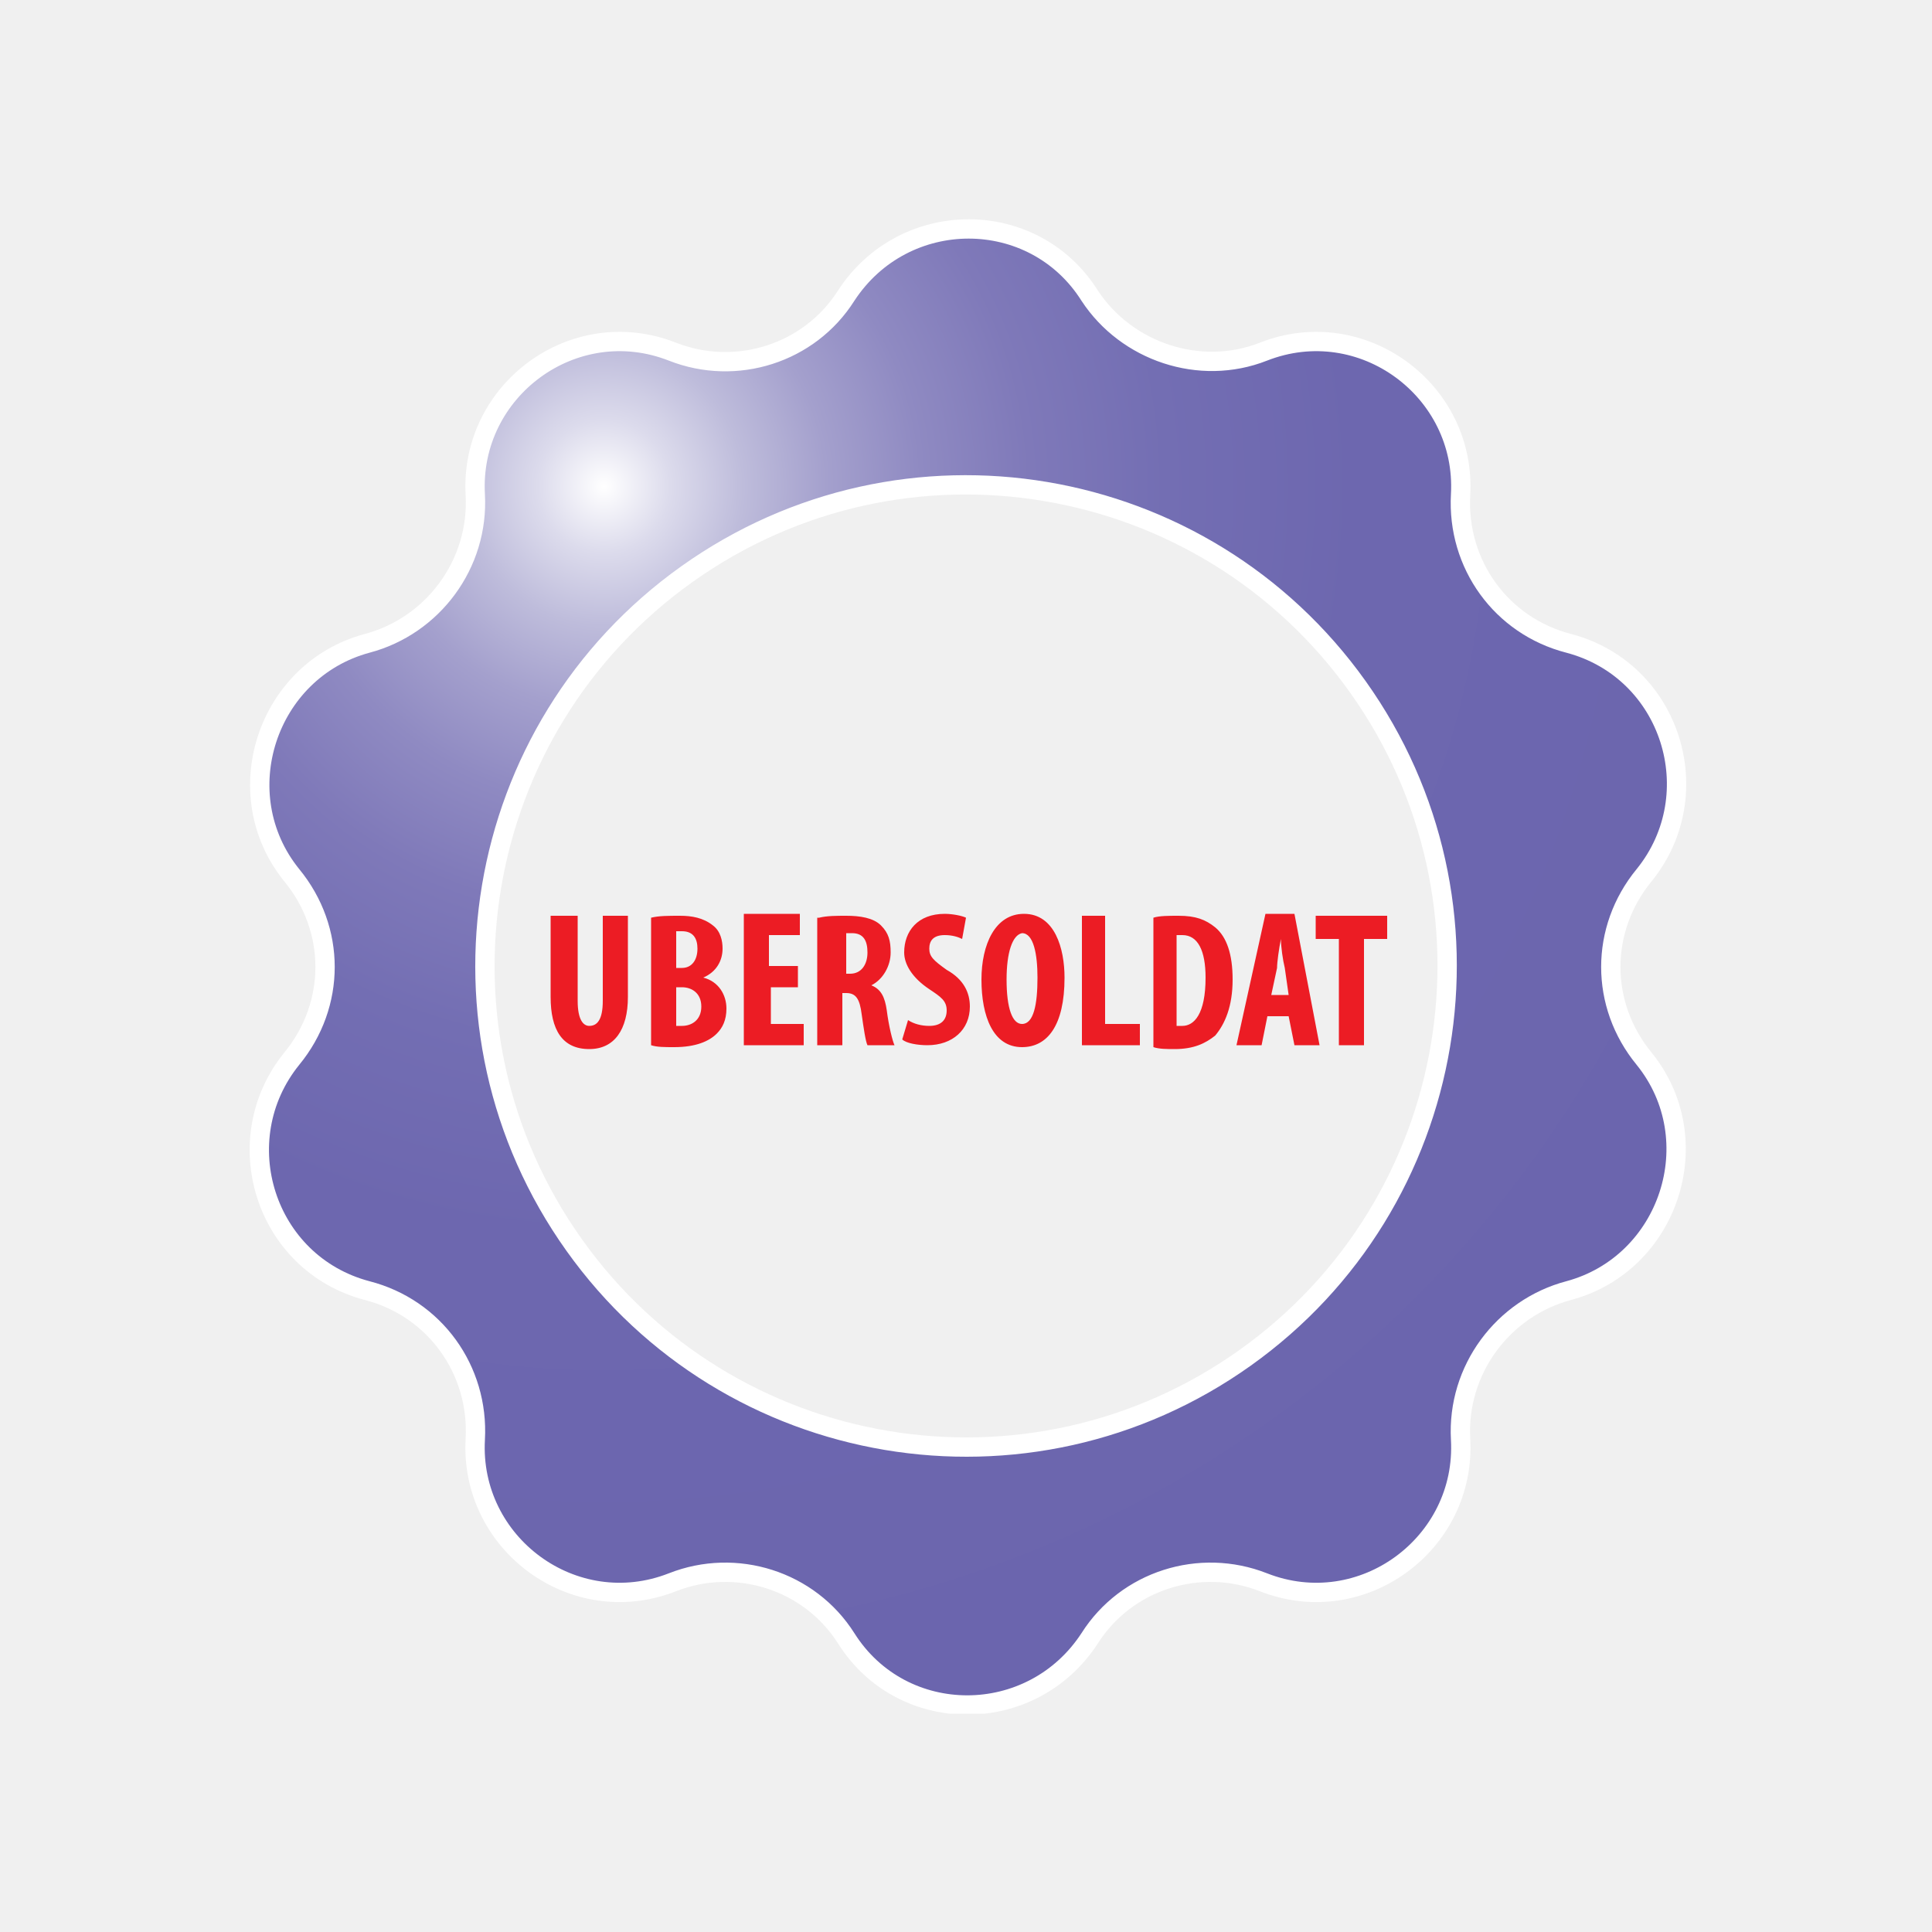
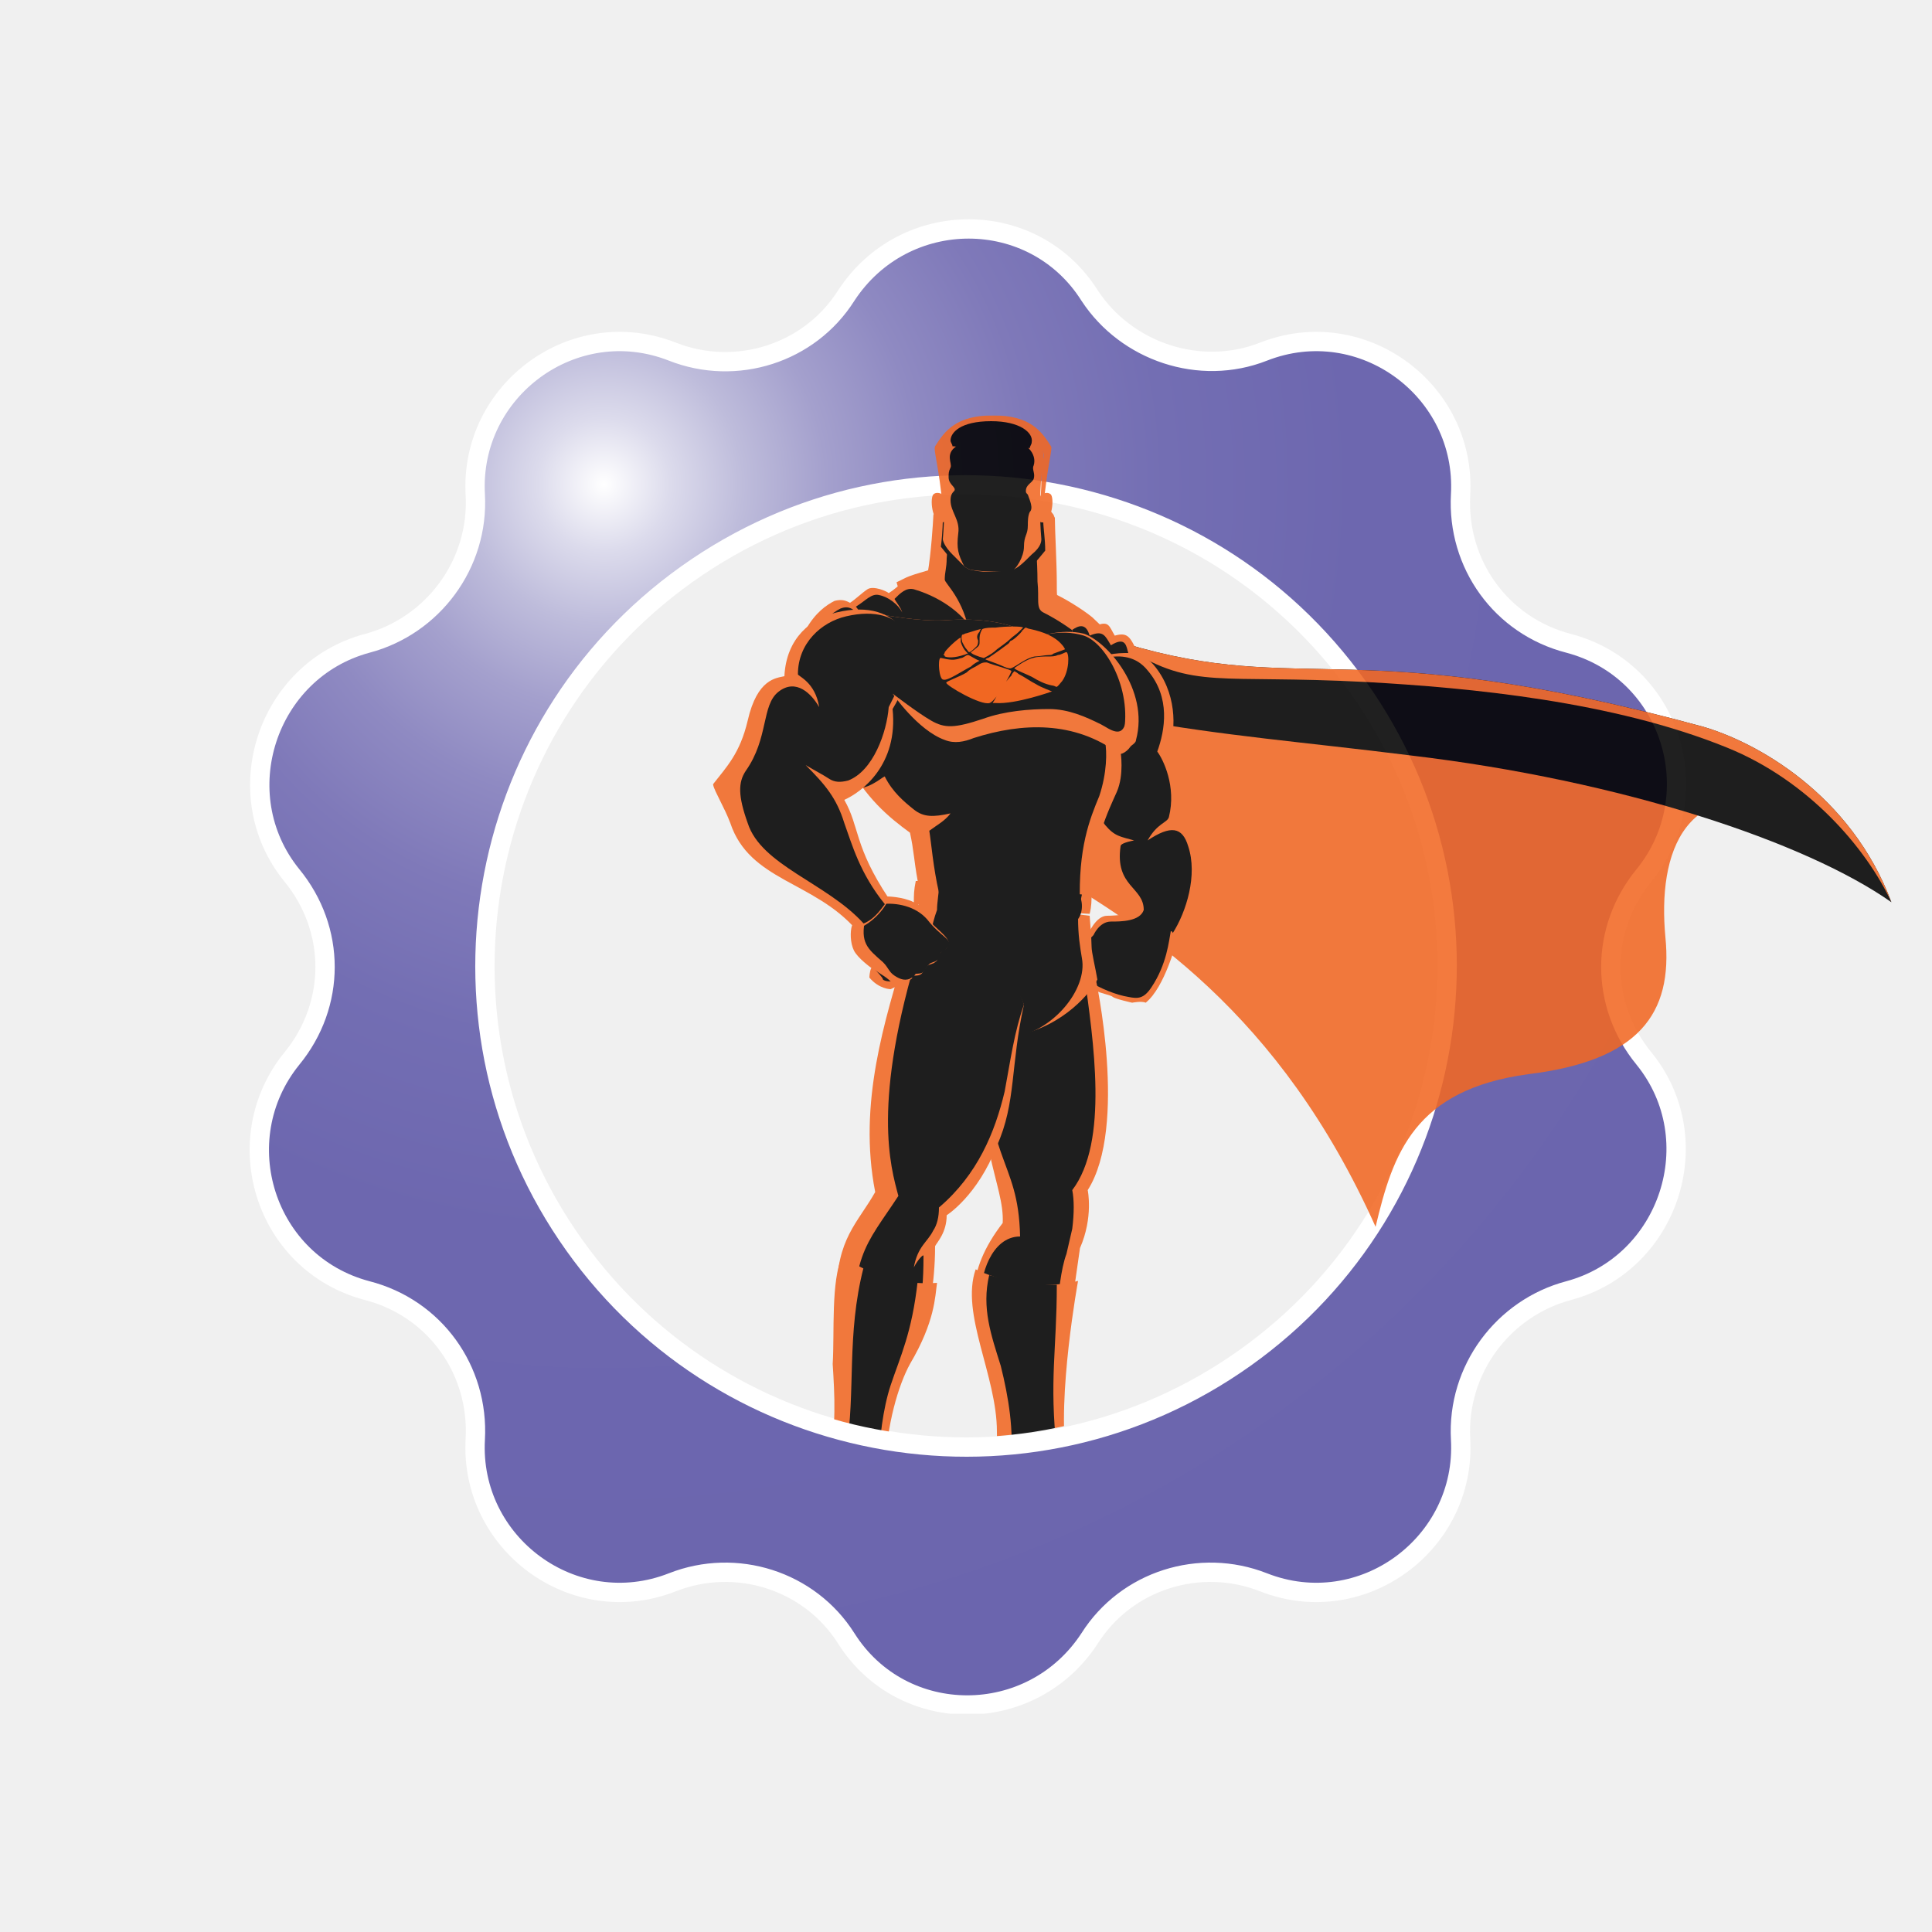
<svg xmlns="http://www.w3.org/2000/svg" xmlns:xlink="http://www.w3.org/1999/xlink" width="100" height="100" viewBox="0 0 100 100">
-   <style>.st0{fill:#353B51;} .st1{clip-path:url(#SVGID_2_);} .st2{clip-path:url(#SVGID_4_);fill:url(#SVGID_5_);} .st3{clip-path:url(#SVGID_7_);fill:none;stroke:#FFFFFF;stroke-miterlimit:10;} .st4{fill:#EC1C24;} .st5{clip-path:url(#SVGID_9_);} .st6{clip-path:url(#SVGID_11_);fill:url(#SVGID_12_);} .st7{clip-path:url(#SVGID_14_);fill:none;stroke:#FFFFFF;stroke-miterlimit:10;}</style>
+   <style>.st0{fill:#FFFFFF;} .st1{clip-path:url(#SVGID_2_);} .st2{clip-path:url(#SVGID_4_);fill:url(#SVGID_5_);} .st3{clip-path:url(#SVGID_7_);fill:none;stroke:#FFFFFF;stroke-miterlimit:10;} .st4{filter:url(#Adobe_OpacityMaskFilter);} .st5{fill:#231F20;stroke:#FFFFFF;stroke-miterlimit:10;} .st6{mask:url(#SVGID_8_);} .st7{fill-rule:evenodd;clip-rule:evenodd;fill:#F16722;} .st8{fill-rule:evenodd;clip-rule:evenodd;fill:#F16722;stroke:#F16722;stroke-miterlimit:10;} .st9{fill-rule:evenodd;clip-rule:evenodd;} .st10{fill:#F16722;} .st11{clip-path:url(#SVGID_10_);} .st12{clip-path:url(#SVGID_12_);fill:url(#SVGID_13_);} .st13{clip-path:url(#SVGID_15_);fill:none;stroke:#FFFFFF;stroke-miterlimit:10;} .st14{filter:url(#Adobe_OpacityMaskFilter_1_);} .st15{mask:url(#SVGID_16_);}</style>
  <defs>
    <path id="SVGID_1_" d="M12.8 11.3h74.5v77.4H12.8z" />
  </defs>
  <clipPath id="SVGID_2_">
    <use xlink:href="#SVGID_1_" overflow="visible" />
  </clipPath>
  <g class="st1">
    <defs>
      <path id="SVGID_3_" d="M29.7 64.5c-8-11.2-5.4-26.8 5.8-34.8 11.2-8 26.8-5.4 34.8 5.8 8 11.2 5.4 26.8-5.8 34.8-4.4 3.1-9.4 4.6-14.4 4.6-7.9 0-15.5-3.6-20.4-10.4M44 15.2c-2 3-5.7 4.2-9 2.8-5.1-2-10.5 1.9-10.3 7.3.2 3.6-2.2 6.7-5.6 7.6-5.3 1.4-7.4 7.7-4 12 2.2 2.8 2.2 6.7-.1 9.5-3.5 4.2-1.5 10.6 3.8 12 3.4.9 5.7 4.2 5.5 7.7-.3 5.4 5 9.4 10.1 7.5 3.3-1.2 7.1 0 9 3 2.9 4.6 9.6 4.7 12.6.1 2-3 5.7-4.2 9-2.8 5.1 2 10.5-1.9 10.3-7.3-.2-3.6 2.2-6.7 5.6-7.6 5.3-1.4 7.4-7.7 4-12-2.2-2.8-2.2-6.7.1-9.5 3.5-4.2 1.5-10.6-3.8-12-3.4-.9-5.7-4.2-5.5-7.7.3-5.4-5-9.4-10.1-7.5-3.3 1.2-7.1 0-9-3-1.5-2.3-3.9-3.5-6.4-3.5-2.3 0-4.7 1.1-6.2 3.4" />
    </defs>
    <clipPath id="SVGID_4_">
      <use xlink:href="#SVGID_3_" overflow="visible" />
    </clipPath>
-     <radialGradient id="SVGID_5_" cx=".016" cy="100.253" r="1" gradientTransform="matrix(47.4546 47.4546 47.4546 -47.4546 -4727.22 4781.493)" gradientUnits="userSpaceOnUse">
+     <radialGradient id="SVGID_5_" cx="1.069" cy="-.8" r="1" gradientTransform="matrix(47.4546 47.4546 47.4546 -47.4546 18.2353 -63.9626)" gradientUnits="userSpaceOnUse">
      <stop offset="0" stop-color="#FFF" />
      <stop offset=".052" stop-color="#DCDBEC" />
      <stop offset=".109" stop-color="#BEBCDB" />
      <stop offset=".174" stop-color="#A4A0CD" />
      <stop offset=".248" stop-color="#8F8AC2" />
      <stop offset=".333" stop-color="#7F79B9" />
      <stop offset=".439" stop-color="#736EB3" />
      <stop offset=".588" stop-color="#6D67AF" />
      <stop offset="1" stop-color="#6B65AE" />
    </radialGradient>
    <path class="st2" d="M50-26.8l77.3 77.4L50 127.9l-77.3-77.3" />
  </g>
  <g class="st1">
    <defs>
      <path id="SVGID_6_" d="M12.8 11.3h74.5v77.4H12.8z" />
    </defs>
    <clipPath id="SVGID_7_">
      <use xlink:href="#SVGID_6_" overflow="visible" />
    </clipPath>
    <path class="st3" d="M65.4 18.2c5.1-2 10.5 2 10.2 7.4-.2 3.6 2.1 6.8 5.6 7.7 5.3 1.4 7.3 7.8 3.9 12-2.3 2.8-2.3 6.7 0 9.5 3.4 4.2 1.3 10.6-3.9 12-3.4.9-5.8 4.1-5.6 7.7.3 5.4-5.1 9.4-10.2 7.4-3.3-1.3-7.1-.1-9 2.9-3 4.6-9.7 4.6-12.6 0-1.9-3-5.7-4.2-9-2.9-5.1 2-10.5-2-10.2-7.4.2-3.6-2.1-6.8-5.6-7.7-5.3-1.4-7.3-7.8-3.9-12 2.3-2.8 2.3-6.7 0-9.5-3.4-4.2-1.3-10.6 3.9-12 3.4-.9 5.8-4.1 5.6-7.7-.3-5.4 5.1-9.4 10.2-7.4 3.3 1.3 7.1.1 9-2.9 3-4.6 9.7-4.6 12.6 0 1.9 2.9 5.7 4.2 9 2.9z" />
    <ellipse transform="matrix(0.8145 -0.5802 0.5802 0.8145 -19.7331 38.2829)" class="st3" cx="50" cy="50" rx="24.9" ry="24.9" />
  </g>
+   <defs>
+     <filter id="Adobe_OpacityMaskFilter" filterUnits="userSpaceOnUse" x="36.9" y="21.5" width="61.1" height="60.5">
+       <feColorMatrix values="-1 0 0 0 1 0 -1 0 0 1 0 0 -1 0 1 0 0 0 1 0" color-interpolation-filters="sRGB" result="source" />
+     </filter>
+   </defs>
+   <mask maskUnits="userSpaceOnUse" x="36.9" y="21.5" width="61.1" height="60.5" id="SVGID_8_">
+     <path class="st4 st5" d="M29.7 64.5c-8-11.2-5.4-26.8 5.8-34.8 2.5-1.8 5.2-3 8-3.8.5-.1 0-5.3.5-5.4 4.5-.9 9.1-.5 13.4 1 .3.1 1.6 5.2 1.9 5.3 3.6 1.5 6.9 3.8 9.6 6.9.5.6 27.7 1.8 28.1 2.4 6.2 8.6-3.3 25.6-8.8 33.9-.1.2-17.7-6-17.9-5.8-1.6 2.2-3.6 4.2-5.9 5.9-11.2 8.2-26.7 5.6-34.7-5.6z" />
+   </mask>
+   <g class="st6">
+     <path class="st7" d="M58.2 33.3c4.2 2.2 11.4 1.9 22.5 3.9 2.8.5 10.5 2.2 12.8 4.7-6.4-2.1-7.7 2.3-7.3 6.6.4 4-1.4 6.4-7.1 7.1-5.9.8-7 4.1-7.9 7.9C61.3 41.4 42.7 45 41.9 33.1c-.1-2.9 16.3.2 16.3.2z" />
+     <path class="st8" d="M48.8 26.9s-.1 1.8-.3 2.9c0 .2-.9.3-1.5.6 1.2 4.2 8.4 4.1 9.4 2.1-.4-.4-1.4-1-1.8-1.2-.4-.2-.4-.2-.4-1.1 0-1-.1-2.8-.1-3.3-.2-.5-4.6-.5-5.3 0z" />
+     <path class="st9" d="M49.1 26.9s0 1-.1 2c0 .5-.1.7-.1 1.1 0 .2 1 1 1.3 2.9 1.4 3.7 4.5 1.9 5.8.1-.5-.4-1.2-.9-2-1.3-.4-.2-.2-.7-.3-1.6 0-1-.1-2.4-.2-2.9-.1-.6-3.7-.8-4.4-.3z" />
+     <path class="st9" d="M48.8 26.9s0 .6-.1 1.4c.4.5.9 1.1 1.2 1.5.3.3.9.2 1.5.2.5 0 1 .1 1.2 0 .5-.3 1.1-1 1.5-1.5 0-.6-.1-1.2-.1-1.5-.1-.6-4.5-.6-5.2-.1z" />
+     <path class="st7" d="M48.8 25.6s-.3-.2-.5 0c-.2.3 0 1.7.6 1.4.2-.7 0-1.3-.1-1.4zM53.9 25.6s.3-.2.5 0c.2.3 0 1.7-.6 1.4-.2-.7 0-1.3.1-1.4z" />
+     <path class="st7" d="M51.4 29.6c-.3 0-.7 0-1.1-.1-.1 0-.3-.1-.4-.2l-.6-.6c-.4-.4-.5-.7-.5-.8.2-2.2-.1-4.1-.1-4.1s-.2-.9.9-1.2c1.1-.2 1.7-.3 1.7-.3s.7 0 1.8.3c1.1.2.9 1.2.9 1.2s-.3 1.8-.1 4.1c0 .1 0 .4-.5.8-.4.4-.7.7-1 .8-.3 0-.7.1-1 .1z" />
+     <path class="st9" d="M50.3 29.5c-.1 0-.3-.1-.4-.2-.3-.6-.4-.9-.3-1.7.1-.7-.4-1.1-.4-1.7 0-.3.1-.4.2-.5.1-.2-.3-.3-.3-.7 0-.2 0-.3.1-.5s-.3-.7.3-1.1c1.5-.8 1.5-.4 2.7-.3.9 0 1.5.7 1.3 1.3-.1.2.1.4 0 .7-.1.2-.4.3-.4.6 0 .1 0 .1.1.2.1.3.3.7.1.9-.1.2-.1.5-.1.7 0 .5-.2.5-.2 1.1 0 .5-.4 1.2-.7 1.3-.4 0-1.4 0-2-.1z" />
+     <path class="st7" d="M51.4 21.5c-1.9 0-2.5.8-3 1.6-.1.2.2 1 .4 3.2h.2s-.2-.6-.1-1.4c0-.7.2-.7 0-.9-.1-.2-.3-.5.2-.9.5-.3 1.3.3 2.3.3 1 0 1.8-.7 2.3-.3.5.3.3.7.2.9-.1.2 0 .1 0 .9 0 .7-.1 1.4-.1 1.4h.2c.2-2.2.5-3.1.4-3.2-.5-.8-1.1-1.6-3-1.6zM60.9 48.7s-.6 2.4-1.6 3.2c-.2-.1-.7 0-.7 0s-.9-.2-1-.3c-.1-.1-.7-.2-.8-.3l-.1-.1c-.1-.1 1.2-1.1 1-1.2-.1-.1-.3-.1-.3-.1-.1-.2-1.4-.4-1.4-.7.1-.5.3-.8.3-.8s.4-1 1-1c.5 0 1.6-.1 1.8-.4.2-.4 1.8.5 1.8 1.7z" />
+     <path class="st9" d="M58.2 33.3c9.3 2.8 11.9-.6 29.9 4.3 2.8.8 7.7 3.5 9.8 9.1-4.4-3.1-13.9-6.3-24.9-7.6-5.6-.7-9.6-1-14.6-1.9 0-2-.2-2.7-.2-3.9z" />
+     <path class="st7" d="M58.2 33.3c9.3 2.8 11.9-.6 29.9 4.3 2.8.8 7.7 3.5 9.8 9.1-1.3-2.8-4.3-6.3-8.5-8-5.9-2.4-13.3-3.1-18.7-3.4-7.7-.4-8.9.4-12.3-1.7.1-.1-.1-.1-.2-.3z" />
+     <path class="st7" d="M56.7 33.5s1.7-.5 3 .9c1.2 1.4 1.2 3.3.8 4.4.3.4.9 1.7.4 3.2 1.8 1.9 1.4 4.6-.1 6.8 0 0-.3-1.8-1.9-1.8 0-.7-1.9-1.2-1-3.5-.7-.4-1.2-1.1-1.4-2.3-.2-1 .2-7.7.2-7.7z" />
+     <path class="st9" d="M56.1 34.5s2.1-1.3 3.3.2c1.2 1.4.9 3.1.5 4.2.3.4 1 1.8.6 3.4-.1.3-.6.3-1.1 1.2 1.2-.8 1.8-.7 2.1.3.5 1.5-.1 3.4-.8 4.5 0 0 0-.1-.1-.1-.1.5-.2 1.7-1 2.9-.4.6-.7.6-1.2.5-.6-.1-1.4-.4-2.2-.9-.5-.3-.2-.9-.2-1.2 0-.1 0-.2.1-.3 0-.2.2-.5.5-.8 0 0 .3-.7.9-.7.5 0 1.5 0 1.7-.6 0-1.2-1.5-1.2-1.2-3.3 0-.1.2-.2.7-.3-.7-.2-1-.2-1.5-.8-.3-.4-.6-.9-.7-1.5-.2-1-.4-6.7-.4-6.7z" />
+     <path class="st7" d="M50 32.3c-.2-.3-1-1.7-2.7-2.2-.5-.2-.8.3-1.3.6-.1-.1-.8-.4-1.1-.2-.3.2-.6.5-.9.7-.2-.1-.4-.2-.8-.1-.4.2-1 .6-1.5 1.5-.3 1.5 5.9.4 5.9.4l2.4-.7z" />
+     <path class="st9" d="M50.1 32.3c-.2-.3-1.1-1.3-2.8-1.8-.4-.1-.7.2-1 .5.1.2.3.4.4.7-.2-.4-.7-.8-1.2-.9-.4-.1-.7.3-1.2.6.1.1.2.3.3.5-.4-.3-.6-.6-1.1-.4-.4.2-1.2.8-1.7 1.7-.3 1.5 5.8-.2 5.8-.2l2.5-.7z" />
+     <path class="st7" d="M55.5 32.9v-.7c0-.1-.2-.3-.2-.3v-.1s.4-.3.8-.1c.4.1.6.7.6.7.7-.3.7 0 1 .5.7-.2.8.1 1.2.9 0 0-.5-.1-1.5.1-1.1.1-1.9-1.1-1.9-1z" />
+     <path class="st9" d="M55.5 32.9v-.3c.3-.2.7-.4.9.3.7-.3.8 0 1.1.5.8-.5.8.1.9.4-.3 0-.6 0-1.1.1-1 .1-1.8-1.1-1.8-1z" />
+     <path class="st7" d="M45.6 31.8s2 .4 3.4.3c1.4-.1 3.3 0 4.6.9 0 0 1.3-.5 2.5-.2 1.2.4 3.4 2.9 2.7 5.5 0 .2-.4.4-.8.6 0 0 .2 1.2-.2 2.1-.4.9-1.3 2.7-1.3 5.2 0 .4 0 .7-.1 1.1-2.2-.1-5.7-.5-9.1-.5 0-.5 0-.7.1-1.2h.1c-.2-1.1-.2-1.6-.4-2.5-1.1-.8-2.3-1.8-3.3-3.7-.9-1.5 1.8-7.6 1.8-7.6zM56.7 50.6s1.7 7.7-.4 11c0 0 .3 1.4-.4 3l-.3 2.1c-.4 2.9-1 4.1-1.2 8.7h-1.7s-.2-3.3-.8-5.1c-.3-1-1.6-2.2-1.5-3.5.1-1.1.5-2.2 1.5-3.5.1-2-1.5-3.9-1.3-11.4l6.1-1.3z" />
+     <path class="st9" d="M56.1 50.3c.5 3.6 1.3 8.8-.6 11.3.1.5.1 1.2 0 2-.1.4-.2.9-.3 1.3-.3.8-.4 2.1-.5 2.8-.4 2.9-.2 3.1-.4 7.7h-1.7s-.2-3.3-.8-5.1c-.3-1-.9-1.9-1-3.2-.1-1 .5-3.1 2-3.1-.1-4.2-1.8-3.4-2.3-12.2l5.6-1.5zM45.6 31.8s2 .4 3.4.3c1.4-.1 3.3 0 4.6.9 0 0 1.2-.5 2.5-.1 1.2.4 2.6 3 2 5.3 0 .2-.5 0-.9.2.1.5.1 1.6-.3 2.8-.5 1.2-1.1 2.7-1 5.6-3-.2-4.3-.4-7.3-.6-.3-1.3-.4-2.6-.5-3.2.4-.3.8-.5 1.1-.9-.9.2-1.4.2-1.9-.2s-1.1-.9-1.5-1.7c0-.1-.7.6-1.4.6-.2-.5.8-1.7.6-2.2-.7-1.8.6-6.8.6-6.8z" />
+     <path class="st7" d="M56.4 47.4s.1 1.2.1 1.6c0 .3.2 1.1.3 1.7-.3.6-1.7 2.4-4.2 2.9-2.4.6-5.7-4.1-5.7-4.1.1-.5.4-1.8.6-2.5 0-.1.1-.3.1-.3.1-.4 8.8.7 8.8.7z" />
+     <path class="st9" d="M55.8 47.5c0 .9.1 1.5.2 2.1.3 1.6-1.5 3.8-3.6 4.1-2.4.6-4.5-4.1-4.5-4.1.2-.8.3-1.7.6-2.5 0-.4.1-.9.1-1.2 3.5 0 5.9.2 7.4.4-.1.4-.2 1.1-.2 1.2z" />
+     <path class="st7" d="M53 52s-1.5-4.1-6.1-2.9c-1.1 3.7-2.5 8-1.6 12.6-.9 1.6-2 2.4-2 5.3s.1 3.4.1 3.4l3.3.2s1.1-1.7 1.5-3.6c.1-.5.2-1.5.2-2.5.1-.2.6-.7.6-1.6 0 0 1.6-1 2.6-3.6 1-2.2.7-4.2 1.4-7.3z" />
+     <path class="st9" d="M53 52c-.1-.4-1.4-3.8-5.4-3-2.5 8.1-1.5 11.4-1.1 12.9-1.7 2.6-2.6 3.1-2.2 8.4h2.2c1-2 1.3-2.7 1.3-5.3 0-.1-.3.2-.5.6.2-1.1.7-1.3 1-1.9.2-.3.3-.7.3-1.2 2-1.7 2.9-3.9 3.4-6 .3-1.6.5-3.1 1-4.5z" />
+     <path class="st7" d="M45.9 46.4s.8 0 1.4.3c.7.3.6.5.8.9.2.4 1.1.9 1 1.3-.1.3-.3.2-.5.5-.1.1 0 .3-.2.4-.1.1-.3.1-.4.2s-.2.3-.3.4c-.1.1-.3.1-.4.1-.1.1-.1.2-.2.2-.3.2-.6.3-1 .5 0 0-.6 0-1.1-.6 0 0 0-.3.1-.5 0 0-.7-.5-.9-.9-.2-.4-.2-1-.1-1.3.4-.2 1.5-1.1 1.8-1.5z" />
+     <path class="st9" d="M45.6 46.8c.8-.1 1.8.1 2.4.8.7.9 1.3 1 1.1 1.4-.1.1-.2.2-.4.3-.1.1 0 .3-.2.4-.1.1-.3.1-.4.2-.1.1-.2.3-.3.4-.1.1-.3.1-.4.1-.1.1-.1.2-.2.2-.3.2-.6.1-.9-.1-.3-.2-.3-.4-.6-.7-.8-.7-1.2-1-.9-2.3.1-.1.4-.3.8-.7z" />
+     <path class="st8" d="M46.7 80.3v.8s-.4.4-2.3.4-2.7-.6-2.8-1v-1s.4-.7.5-.7c.6.1 2.8 1.1 4.3 1.4.1 0 .2.1.3.1z" />
+     <path class="st9" d="M46.5 80.6c.1.3 0 .7-.7.8-.3.1-.8.1-1.4.1-1 0-1.6-.2-2.1-.4-.5-.4-.7-1.1-.5-1.3.1-.2 4.4.2 4.7.8z" />
+     <path class="st7" d="M50.8 78.5v.8c.3.3 1.2.5 2.8.4 2.4-.1 4.6.9 7.2.3v-.6h-.2l-9.5-.9h-.3z" />
+     <path class="st9" d="M52.9 79.7h.7c1.5-.1 3 .3 4.6.5.8 0 1.9-.3 1.8-1l-8.1-.8c-.6.6-.2 1.1 1 1.3z" />
+     <path class="st7" d="M43.6 65c.3.2 2.1 1.6 4.9 1.4-.1.7-.1 2-1.4 4.2-.6 1.1-1.2 3.1-1.3 5.5 0 .6.3 1-.1 1.8.1.4.6 1.4.8 1.9.2.5.3 1.2-1.2 1.2s-4-.2-3.7-1.6c.2-.8.8-1.6.8-1.9.1-.3 0-1.2.5-1.9.4-1.7.3-3.4.2-5 .1-1.6-.1-4.3.5-5.6zM50.5 65.7s2.5 1.3 5.3.6c0 0-1.1 6-.6 9.2 0 0 .5.8 4.1 2.4 0 0 1.6.5 1.5 1.4 0 0 0 .2-1.9.1s-3.8-.5-5.1-.5-2.6.1-2.9-.4c-.2-.4 0-1.5.4-2.1.4-.6.3-1.1.3-2.3 0-2.9-1.9-6.1-1.1-8.4zM46.2 36.7c2-3.3.4-5.8-2.9-5-1.3.3-2.6 1.3-2.7 3.3-.4.1-1.4.1-1.9 2.3-.4 1.7-1.1 2.4-1.8 3.3.1.4.6 1.2.9 2 1 3 4.3 3 6.5 5.5.7-.2 1.5-1 1.7-1.6-1.8-2.7-1.5-3.7-2.3-5.1.9-.4 2.8-1.8 2.5-4.7z" />
+     <path class="st9" d="M46 36.6l.3-.6s.3.3.3.2c1.5-2.9.2-5-2.8-4.3-1.3.3-2.5 1.4-2.5 3 0 .1.9.4 1.1 1.7-.4-.7-1.2-1.5-2.1-.8-.9.7-.5 2.4-1.7 4.1-.4.6-.4 1.3.1 2.7.7 2.2 4.1 3.1 6 5.2.5-.2.8-.6 1.1-1-1.3-1.6-1.7-3.1-2.1-4.2-.4-1.3-1-2-2-3 .5.3.9.5 1.2.7.3.2.6.2 1 .1 1.3-.5 2-2.5 2.1-3.8z" />
+     <path class="st7" d="M58.3 37.1c-.1 1.3-.9.6-1.3.4-.8-.4-1.7-.8-2.7-.8-1 0-2.3.1-3.4.5-1.5.5-2 .5-2.7.1-.7-.4-2-1.4-2-1.4s1.3 1.9 2.7 2.4c.5.2 1 .1 1.5-.1 2.5-.8 5.2-.9 7.5.8.1.1.5-.1.7-.5.1-.5-.3-1.4-.3-1.4z" />
+     <ellipse class="st9" cx="55.4" cy="46.9" rx=".6" ry=".9" />
+     <path class="st9" d="M44.7 65.6c.7.3 1.6.6 2.8.7-.3 2.7-.9 3.9-1.4 5.4-.4 1.2-.6 2.9-.6 4 0 .4.3 1 .2 1.3-.1.2-.2-.1-.4-.2.1.7.3 1.9.6 2.8.2.6.1 1.1-.7 1.3-.7 0-1.6 0-2.3-.2-.8-.5-1.1-.8-1-1.8.1-.7 1-1.5 1.8-2.1-.4 0-.9.4-.8 0 .1-1.1.8-1.1.9-1.8.5-2.9 0-5.9.9-9.4zM51.2 66c.8.2 2.1.5 3.5.5 0 3.4-.4 4.9 0 8.6 0 .2 0 .4.1.6 0 .1-.8.4-.5.4 1 0 1.6.5 2.5 1.1.5.3 1.2.6 1.9 1 2 .7 2 1.2.3 1.3-1.9 0-3.8-.5-5.1-.5h-.5c-.9-.1-1.7-.3-1.7-.8v-.7c.1-.4.3-.8.7-.7.2.1.7.2.6.1-.5-.5-.7-.9-.7-1.2.2-1.6-.1-3.4-.5-5-.5-1.6-1-3-.6-4.7zM45.3 50.2c.2.2.5.3.8.6 0 0-.3 0-.4-.1 0-.1-.3-.4-.4-.5zM51.3 21.8c-1.6 0-2.1.6-2.1 1 0 .1.1.2.1.3.5 0 1.2.4 2 .5.8 0 1.5-.5 2-.4 0-.1.1-.2.1-.3.1-.5-.6-1.1-2.1-1.1z" />
+   </g>
  <g>
-     <path class="st4" d="M29.9 47.4v4.4c0 1 .3 1.3.6 1.3.4 0 .7-.3.7-1.3v-4.4h1.3v4.2c0 1.7-.7 2.7-2 2.7-1.4 0-2-1-2-2.7v-4.2h1.4zM33.7 47.5c.4-.1.9-.1 1.5-.1s1.2.1 1.7.5c.4.3.5.8.5 1.2 0 .6-.3 1.2-1 1.5.8.2 1.2.9 1.2 1.6 0 .6-.2 1-.5 1.3-.4.4-1.1.7-2.2.7-.5 0-.9 0-1.2-.1v-6.6zm1.3 2.6h.3c.5 0 .8-.4.8-1 0-.5-.2-.9-.8-.9H35v1.9zm0 3h.3c.5 0 1-.3 1-1s-.5-1-1-1H35v2zM41.4 51.1h-1.5V53h1.7v1.1h-3.1v-6.8h2.9v1.1h-1.6V50h1.5v1.1zM42.4 47.5c.4-.1.9-.1 1.4-.1.7 0 1.4.1 1.8.5.4.4.5.8.5 1.4 0 .7-.4 1.4-1 1.7.5.2.7.6.8 1.3.1.8.3 1.6.4 1.8h-1.4c-.1-.2-.2-.9-.3-1.6-.1-.8-.3-1.1-.8-1.1h-.2v2.7h-1.3v-6.6zm1.4 2.9h.2c.6 0 .9-.5.9-1.1 0-.6-.2-1-.8-1h-.3v2.1zM47 52.8c.3.2.7.3 1.1.3.6 0 .9-.3.9-.8s-.3-.7-.9-1.1c-.9-.6-1.3-1.3-1.3-1.9 0-1.1.7-2 2.1-2 .4 0 .9.1 1.1.2l-.2 1.1c-.2-.1-.5-.2-.9-.2-.6 0-.8.3-.8.7 0 .4.2.6.9 1.1.9.5 1.2 1.2 1.2 1.9 0 1.2-.9 2-2.2 2-.5 0-1.1-.1-1.3-.3l.3-1zM55.1 50.6c0 2.5-.9 3.6-2.2 3.6-1.5 0-2.1-1.6-2.1-3.5 0-1.8.7-3.4 2.2-3.4 1.6 0 2.1 1.8 2.1 3.3zm-3 .1c0 1.5.3 2.3.8 2.3.6 0 .8-1 .8-2.4 0-1.2-.2-2.3-.8-2.3-.5.1-.8 1-.8 2.4zM55.9 47.4h1.3V53H59v1.1h-3v-6.7zM59.7 47.5c.3-.1.8-.1 1.3-.1.9 0 1.4.2 1.9.6.6.5.9 1.4.9 2.7 0 1.4-.4 2.3-.9 2.9-.5.4-1.1.7-2.1.7-.4 0-.8 0-1.1-.1v-6.7zm1.3 5.6h.2c.6 0 1.2-.6 1.2-2.5 0-1.4-.4-2.2-1.2-2.2h-.3v4.7zM65.6 52.6l-.3 1.5H64l1.5-6.8H67l1.3 6.8H67l-.3-1.5h-1.1zm1.1-1.1l-.2-1.4c-.1-.4-.2-1.1-.2-1.5-.1.5-.2 1.2-.2 1.5l-.3 1.4h.9zM69.3 48.6h-1.2v-1.2h3.7v1.2h-1.2v5.5h-1.3v-5.5z" />
+     <path class="st10" d="M49.802 33.226c.075.15.15.3.225.375.075.076.075.15.15.15s.3-.224.375-.3c.075-.074.075-.224.075-.3-.075-.15-.075-.3.075-.45 0-.074.075-.15.075-.15s-.525.15-.75.226c-.075 0-.15.075-.225.075-.075.15 0 .3 0 .376m4.65 2.25c.075 0 .225.075.225.075.075 0 .225-.224.3-.3.375-.524.375-1.424.225-1.5-.075 0-.3.15-.45.15-.15.076-.3.076-.525.076-.225 0-.525 0-.75.075-.375.076-.975.526-.975.526 0 .075.6.3.9.45.375.225.675.375 1.05.45M49.877 33.9c.075 0 .15-.074.225-.074l-.075-.075c-.15-.15-.225-.3-.3-.524V33c-.075 0-.6.45-.825.75 0 .076-.075.15-.075.15s.075 0 .075.076c.15.075.525.075.975-.075m.825.3c-.225-.074-.525-.3-.6-.3-.075 0-.15.076-.3.15-.075 0-.225.076-.3.076-.3.075-.75-.075-.825-.075-.15.076-.075 1.126.15 1.126.225.075.975-.45 1.425-.675.15-.15.3-.224.45-.3m.45-.15c-.075 0-.15.076-.15.076s.375.15.6.225c.225.076.6.3.75.226.225-.075.75-.525 1.2-.6.225 0 .525-.075.75-.075.075 0 .15 0 .225-.074.225-.075.6-.225.6-.225s-.075-.15-.15-.224c-.375-.45-.975-.675-1.65-.825-.075 0-.225-.074-.225-.074-.075 0-.225.225-.3.3-.15.15-.3.3-.45.375-.075 0-.075.076-.15.15-.3.226-.6.45-1.05.75m-.225 0c.3-.15.525-.3.675-.45.3-.224.525-.374.675-.524.15-.15.3-.225.45-.375l.225-.224c0-.075-.9-.075-1.425 0-.225 0-.525 0-.675.075-.075.076-.15.3-.15.45v.226c0 .075 0 .15-.075.225-.075.076-.375.3-.375.3 0 .076.375.226.675.3m-.45.45c-.15.076-.3.15-.45.3-.375.226-1.05.45-1.05.526 0 .15 1.8 1.2 2.25 1.05.375-.15 1.125-1.575 1.125-1.65 0-.075-.9-.3-1.275-.45h-.075c-.225 0-.375.15-.525.225m1.125 1.5c-.075.15-.225.376-.225.376h.15c1.05.075 2.925-.6 2.925-.6s-.6-.225-.825-.375c-.3-.15-.6-.374-.9-.524-.075-.075-.225-.15-.225-.15s-.15.15-.15.225c-.3.3-.525.676-.75 1.05z" id="Layer0_0_MEMBER_0_MEMBER_0_FILL_4_" />
  </g>
</svg>
